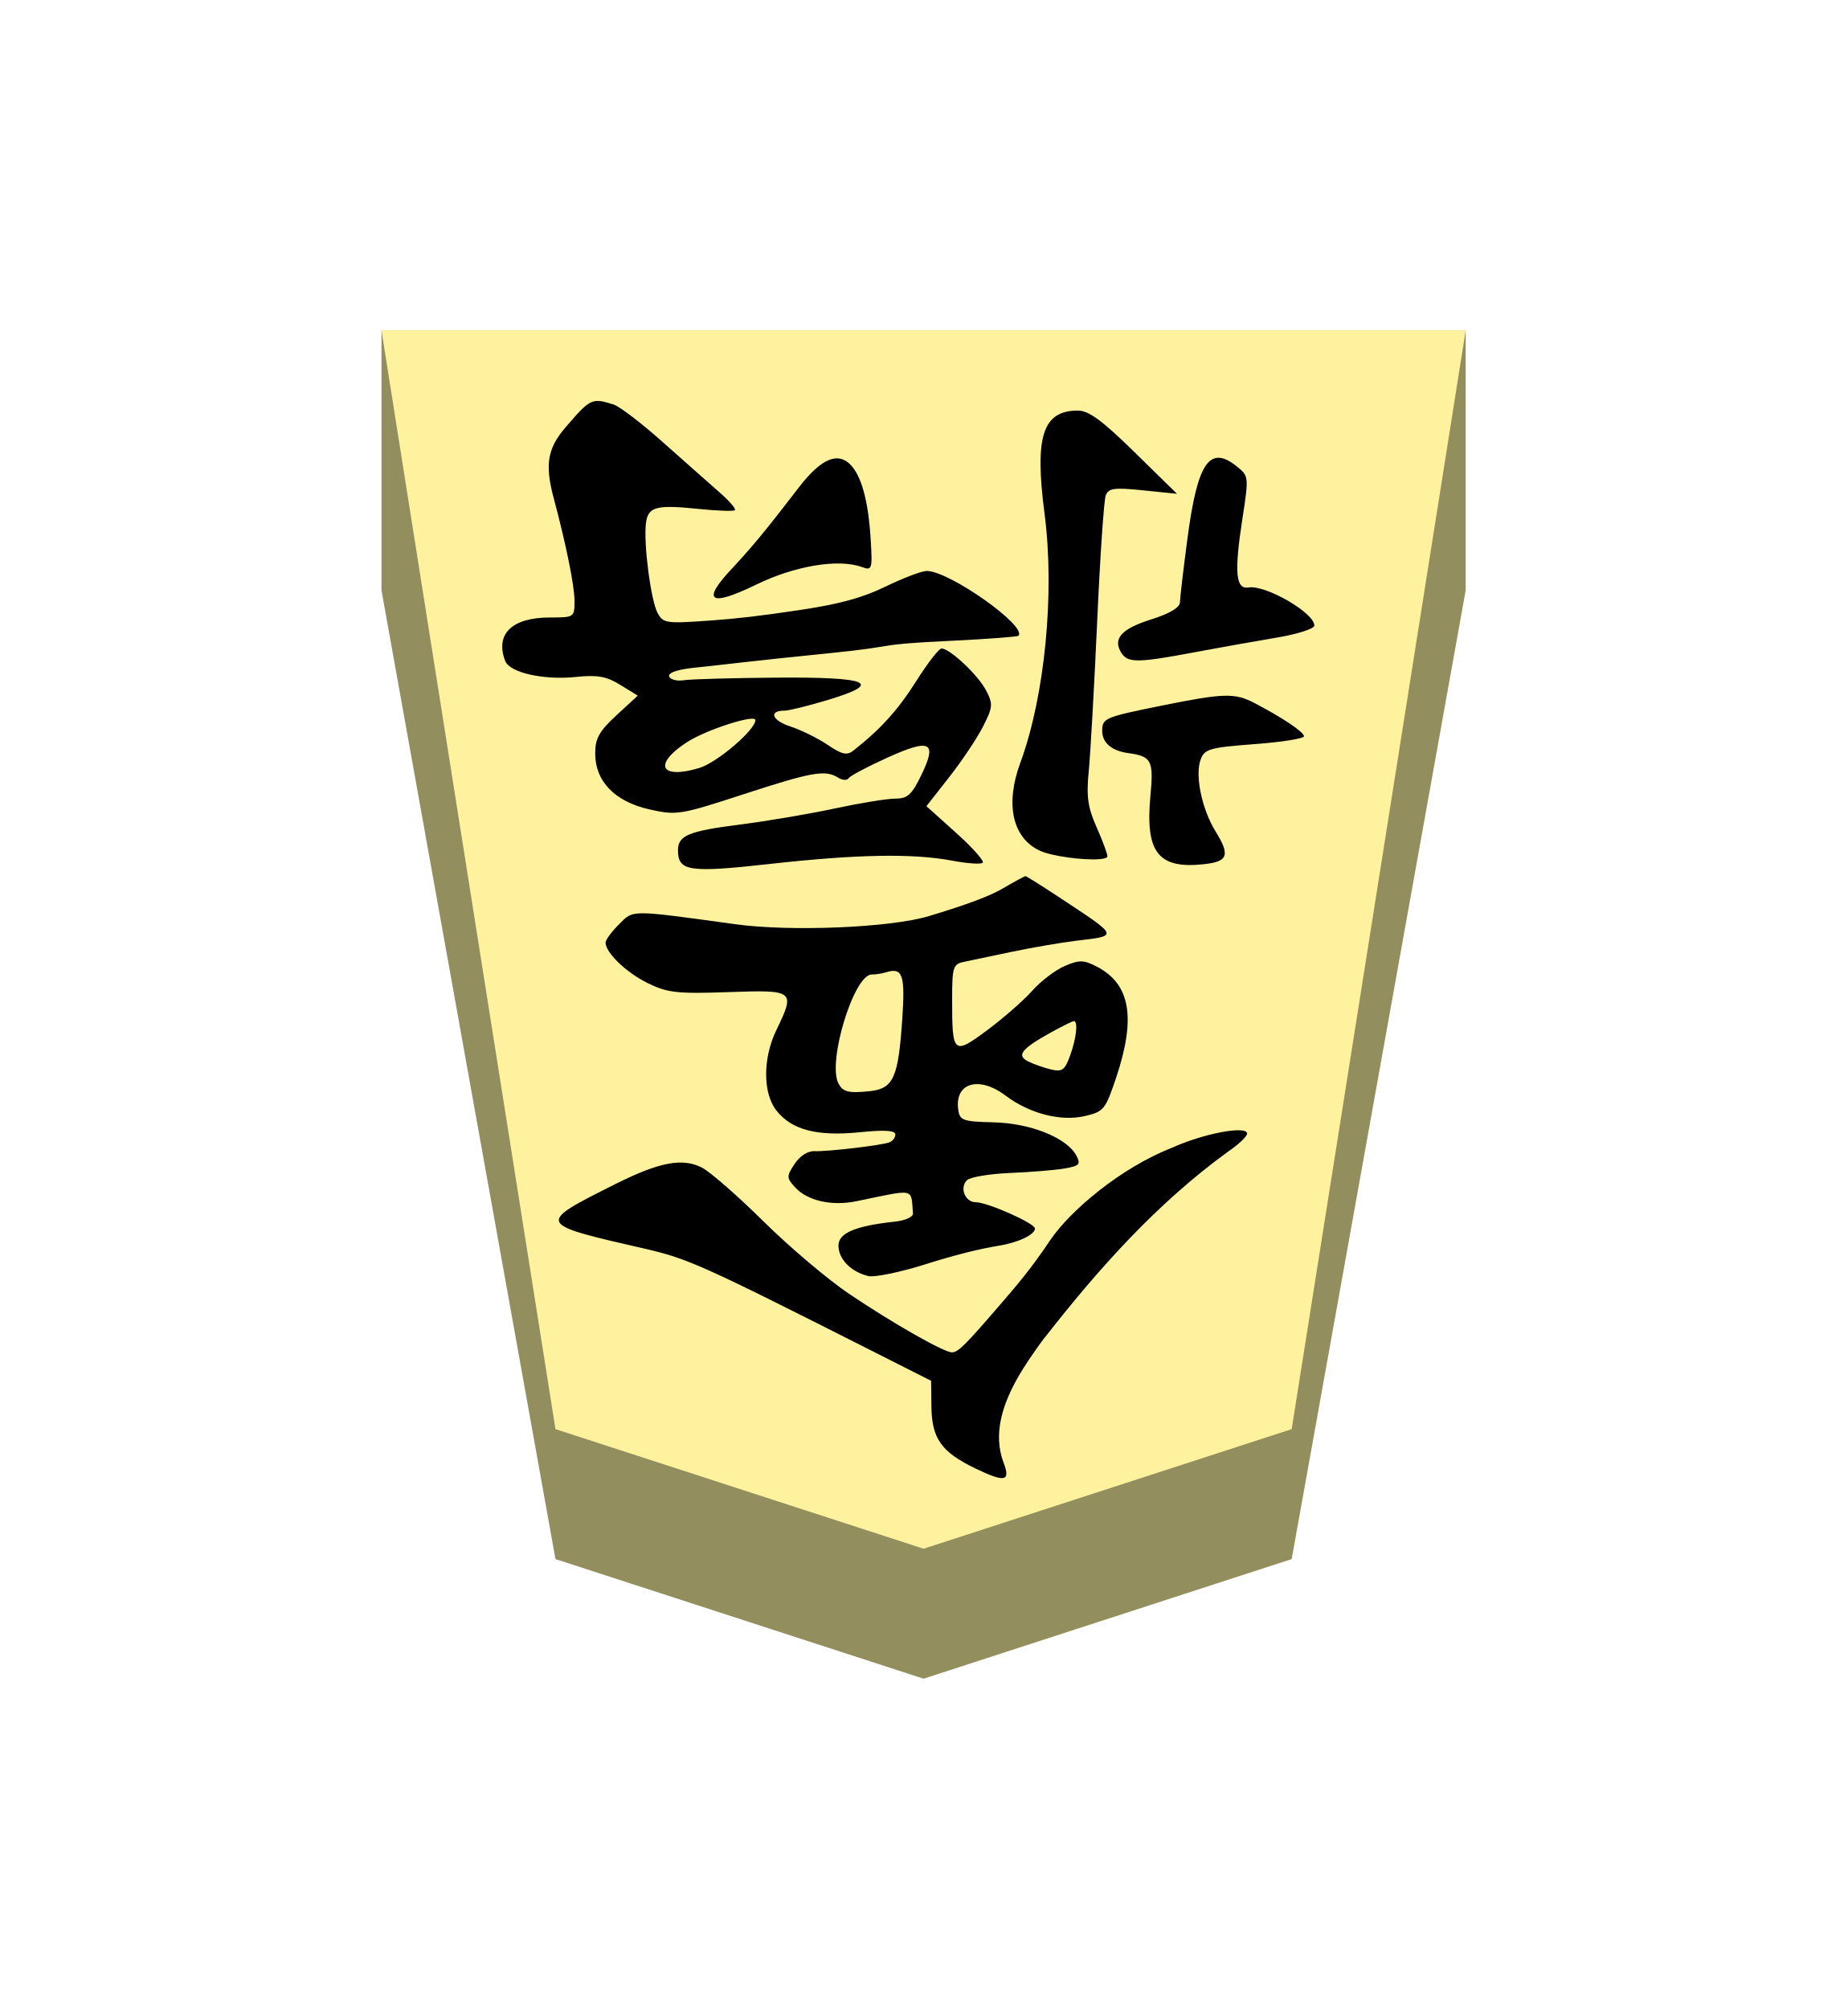
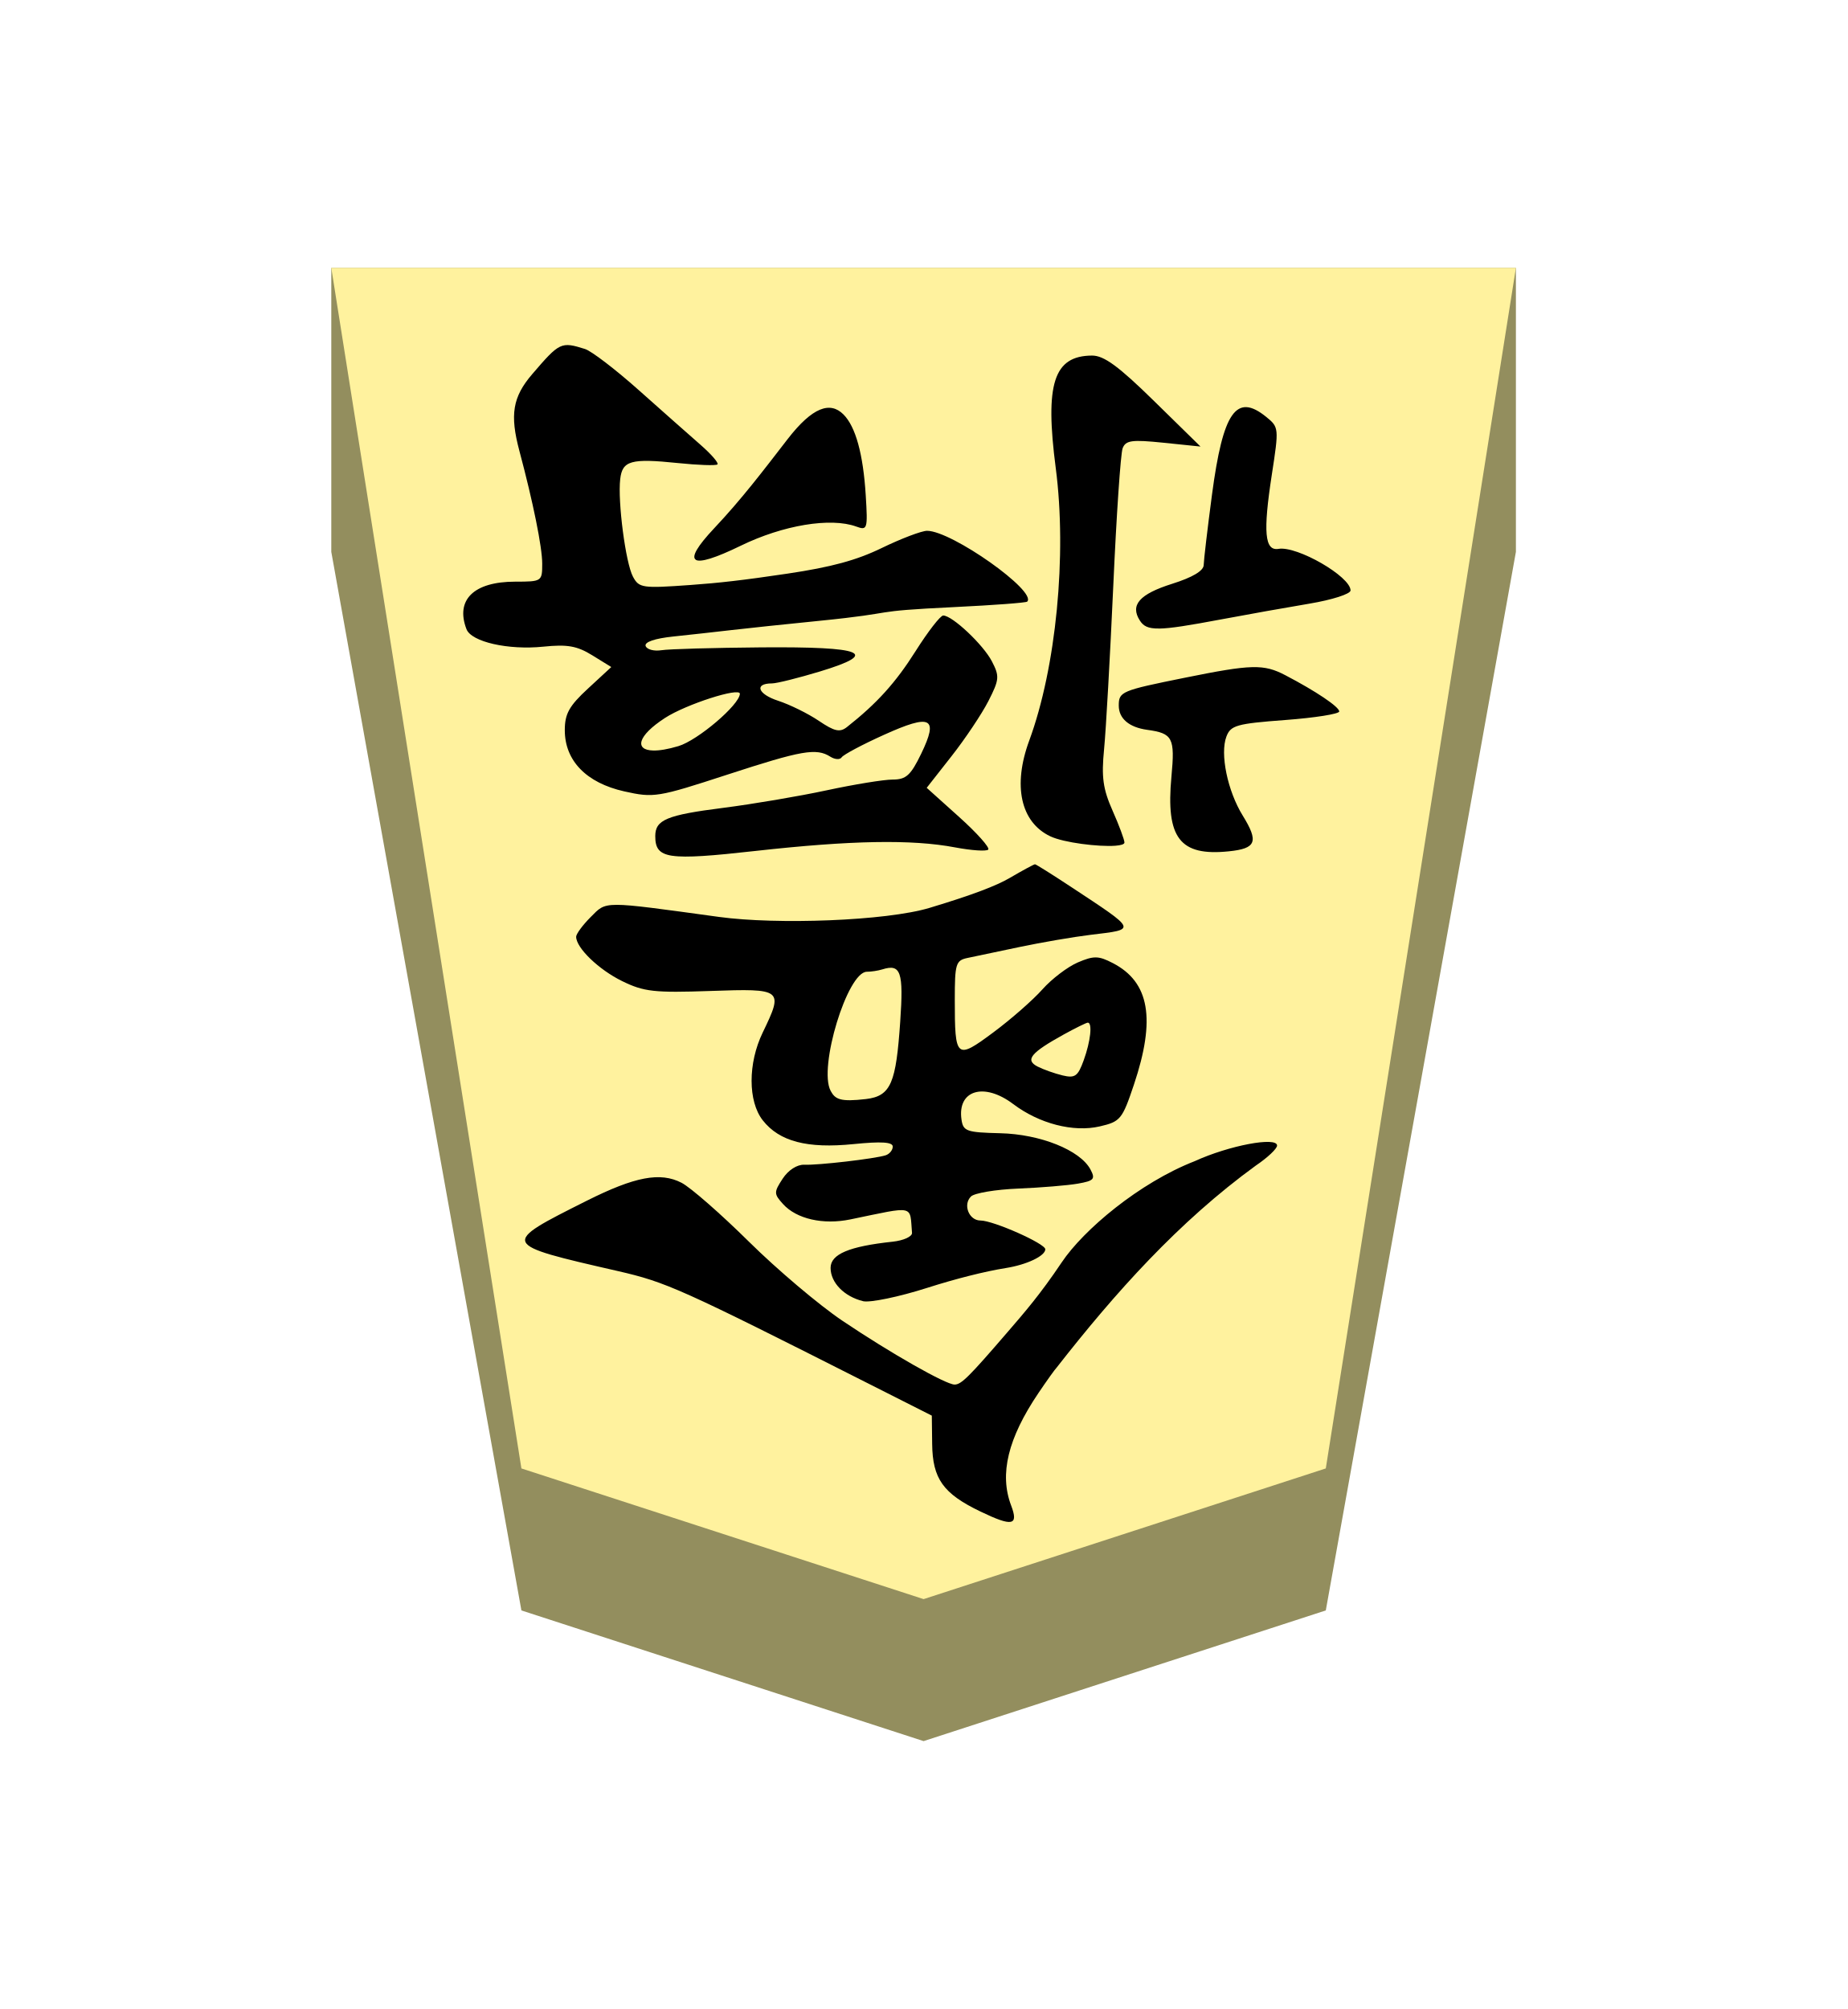
- <svg xmlns="http://www.w3.org/2000/svg" viewBox="-3.469 -3.773 45.489 49.466" version="1.1" id="svg1" xml:space="preserve">
+ <svg xmlns="http://www.w3.org/2000/svg" viewBox="-1.542 -1.677 41.634 45.274" version="1.1" id="svg1" xml:space="preserve">
  <defs id="defs1" />
  <g id="layer1" transform="translate(-84.72499,-164.64)">
    <path style="fill:#938e5e;fill-opacity:1;fill-rule:evenodd;stroke:none;stroke-width:0.965;stroke-linecap:round;stroke-linejoin:round;stroke-dasharray:none;stroke-opacity:1;paint-order:stroke fill markers" d="m 90.65,169 v 6.4 l 4.285,23.855 9.065,2.945 9.065,-2.945 L 117.35,175.4 V 169 Z" id="path12" />
    <path style="display:inline;fill:#fff29e;fill-opacity:1;fill-rule:evenodd;stroke:none;stroke-width:0.36;stroke-linecap:round;stroke-linejoin:round;paint-order:stroke fill markers" d="M 104,199 94.935,196.055 90.65,169 h 26.7 l -4.285,27.055 z" id="path13-6" />
    <path id="path1" style="display:inline;fill:#000000;stroke-width:0.482" d="m 102.039,171.742 c -0.105,0.02 -0.098,0.141 -0.012,0.368 0.269,0.708 0.073,1.515 -0.616,2.535 -0.189,0.28 -0.374,0.538 -0.41,0.573 -1.319,1.688 -2.75,3.288 -4.49,4.553 -0.263,0.177 -0.478,0.38 -0.478,0.45 0,0.207 1.084,0.002 1.855,-0.351 1.253,-0.488 2.509,-1.55 2.999,-2.281 0.49,-0.731 0.848,-1.138 1.198,-1.545 0.896,-1.041 1.065,-1.209 1.217,-1.209 0.198,0 1.45,0.712 2.534,1.442 0.521,0.351 1.466,1.15 2.099,1.776 0.633,0.626 1.317,1.224 1.52,1.329 0.48,0.248 1.05,0.14 2.134,-0.403 1.958,-0.982 1.961,-0.977 -0.693,-1.585 -1.101,-0.253 -1.388,-0.381 -5.716,-2.569 l -1.365,-0.69 -0.008,-0.637 c -0.009,-0.786 -0.246,-1.119 -1.086,-1.523 -0.361,-0.174 -0.578,-0.254 -0.683,-0.233 z m 3.327,4.972 c -0.158,-0.038 -0.81,0.097 -1.449,0.301 -0.639,0.204 -1.295,0.37 -1.77,0.446 -0.475,0.075 -0.89,0.274 -0.89,0.423 0,0.128 1.172,0.648 1.461,0.648 0.259,0 0.401,0.355 0.215,0.541 -0.078,0.078 -0.558,0.158 -1.068,0.179 -0.51,0.021 -1.114,0.071 -1.342,0.111 -0.365,0.064 -0.399,0.104 -0.283,0.321 0.233,0.434 1.129,0.794 2.036,0.815 0.756,0.018 0.832,0.045 0.87,0.308 0.096,0.664 -0.508,0.846 -1.165,0.35 -0.587,-0.443 -1.357,-0.642 -1.952,-0.504 -0.465,0.108 -0.507,0.159 -0.769,0.94 -0.497,1.481 -0.353,2.312 0.475,2.74 0.323,0.167 0.428,0.169 0.789,0.015 0.229,-0.098 0.588,-0.371 0.798,-0.607 0.21,-0.237 0.706,-0.672 1.103,-0.967 0.841,-0.626 0.872,-0.6 0.872,0.736 0,0.809 -0.023,0.884 -0.287,0.939 -0.158,0.033 -0.688,0.145 -1.179,0.248 -0.491,0.103 -1.207,0.226 -1.593,0.273 -1.049,0.127 -1.066,0.087 0.446,1.085 h 2.5e-4 c 0.42,0.277 0.783,0.505 0.805,0.505 0.023,1.6e-4 0.281,-0.139 0.573,-0.31 0.293,-0.171 0.819,-0.376 1.802,-0.672 0.983,-0.296 3.446,-0.382 4.743,-0.205 2.658,0.364 2.53,0.364 2.895,-9.6e-4 0.181,-0.181 0.329,-0.382 0.329,-0.445 0,-0.251 -0.509,-0.742 -1.037,-1 -0.49,-0.24 -0.724,-0.266 -1.989,-0.222 -1.631,0.057 -1.651,0.041 -1.179,-0.937 0.335,-0.692 0.334,-1.552 -0.002,-1.979 -0.374,-0.476 -1.001,-0.64 -2.044,-0.535 -0.626,0.063 -0.885,0.047 -0.885,-0.056 0,-0.079 0.072,-0.167 0.159,-0.196 0.242,-0.078 1.525,-0.227 1.834,-0.213 0.162,0.007 0.361,-0.12 0.488,-0.314 0.201,-0.307 0.2,-0.342 -0.009,-0.573 -0.303,-0.335 -0.904,-0.472 -1.517,-0.345 -1.475,0.304 -1.335,0.334 -1.389,-0.303 -0.007,-0.083 0.188,-0.172 0.433,-0.199 0.983,-0.105 1.402,-0.281 1.402,-0.591 0,-0.332 -0.307,-0.646 -0.733,-0.75 z m 0.73,4.742 c 0.279,0.522 -0.379,2.682 -0.817,2.682 -0.098,0 -0.254,0.024 -0.348,0.053 -0.418,0.132 -0.482,-0.054 -0.404,-1.178 0.095,-1.37 0.202,-1.678 0.774,-1.744 0.572,-0.066 0.69,-0.01 0.795,0.186 z m -5.228,0.346 c 0.179,0.043 0.433,0.133 0.564,0.2 0.287,0.148 0.154,0.311 -0.592,0.723 -0.265,0.146 -0.509,0.266 -0.541,0.266 -0.108,0 -0.063,-0.42 0.092,-0.847 0.131,-0.363 0.196,-0.409 0.478,-0.342 z m 8.794,4.95 c -0.318,-0.047 -0.884,-0.002 -1.877,0.109 -2.146,0.239 -3.522,0.264 -4.492,0.08 -0.371,-0.07 -0.709,-0.093 -0.75,-0.05 -0.041,0.043 0.254,0.374 0.656,0.735 l 0.731,0.657 -0.561,0.715 c -0.309,0.393 -0.682,0.952 -0.83,1.241 -0.246,0.483 -0.253,0.557 -0.079,0.893 0.195,0.377 0.893,1.034 1.098,1.034 0.064,0 0.344,-0.362 0.624,-0.805 0.448,-0.709 0.87,-1.176 1.545,-1.708 0.16,-0.126 0.28,-0.1 0.635,0.14 0.241,0.163 0.653,0.366 0.917,0.452 0.46,0.15 0.545,0.391 0.139,0.391 -0.108,0 -0.596,0.122 -1.085,0.27 -1.36,0.413 -0.995,0.561 1.334,0.542 1.065,-0.009 2.074,-0.037 2.242,-0.064 0.168,-0.026 0.328,0.016 0.356,0.095 0.031,0.089 -0.205,0.17 -0.624,0.214 -0.371,0.039 -0.961,0.104 -1.311,0.145 -0.35,0.041 -1.235,0.134 -1.966,0.207 -1.93,0.192 -0.994,0.212 -3.075,0.312 -0.868,0.042 -1.599,0.097 -1.624,0.122 -0.23,0.23 1.701,1.596 2.257,1.596 0.122,0 0.583,-0.175 1.026,-0.39 0.565,-0.274 1.127,-0.427 2.119,-0.575 0.992,-0.148 1.552,-0.211 2.186,-0.256 1.088,-0.078 1.161,-0.068 1.298,0.188 0.165,0.308 0.346,1.692 0.287,2.199 -0.048,0.416 -0.243,0.47 -1.299,0.361 -0.456,-0.047 -0.857,-0.061 -0.892,-0.031 -0.035,0.03 0.137,0.229 0.382,0.443 0.245,0.214 0.871,0.768 1.392,1.232 0.52,0.464 1.065,0.88 1.21,0.926 0.541,0.169 0.571,0.155 1.189,-0.565 0.443,-0.516 0.509,-0.914 0.29,-1.733 -0.309,-1.157 -0.514,-2.167 -0.514,-2.539 0,-0.4 0.009,-0.406 0.609,-0.406 0.933,0 1.352,-0.409 1.098,-1.071 -0.11,-0.286 -0.94,-0.475 -1.731,-0.394 -0.544,0.056 -0.761,0.017 -1.105,-0.195 l -0.428,-0.264 0.524,-0.484 c 0.426,-0.393 0.524,-0.569 0.524,-0.939 0,-0.688 -0.485,-1.187 -1.339,-1.379 -0.668,-0.149 -0.752,-0.136 -2.321,0.376 -1.687,0.55 -2.008,0.606 -2.326,0.405 -0.103,-0.065 -0.218,-0.071 -0.255,-0.013 -0.037,0.058 -0.464,0.286 -0.95,0.505 -1.066,0.482 -1.238,0.395 -0.842,-0.424 0.237,-0.489 0.341,-0.583 0.644,-0.583 0.199,0 0.867,-0.109 1.486,-0.242 0.618,-0.133 1.669,-0.311 2.335,-0.396 1.27,-0.161 1.529,-0.269 1.529,-0.636 0,-0.258 -0.07,-0.397 -0.387,-0.444 z m -12.542,0.1 c -0.618,0.063 -0.677,0.215 -0.313,0.805 0.342,0.553 0.516,1.393 0.368,1.781 -0.096,0.253 -0.229,0.291 -1.325,0.373 -0.67,0.05 -1.218,0.137 -1.218,0.193 0,0.103 0.526,0.457 1.214,0.816 0.49,0.256 0.758,0.249 2.27,-0.057 1.431,-0.289 1.485,-0.312 1.485,-0.628 0,-0.291 -0.233,-0.489 -0.64,-0.545 -0.577,-0.079 -0.629,-0.179 -0.547,-1.055 0.129,-1.384 -0.188,-1.797 -1.294,-1.683 z m 2.558,0.126 c -0.125,0.009 -0.205,0.033 -0.205,0.072 0,0.062 0.12,0.386 0.268,0.719 0.217,0.49 0.253,0.755 0.191,1.386 -0.042,0.429 -0.135,2.083 -0.207,3.675 -0.071,1.592 -0.166,2.989 -0.211,3.105 -0.069,0.179 -0.206,0.198 -0.918,0.125 l -0.837,-0.086 1.047,1.026 c 0.802,0.786 1.129,1.025 1.398,1.024 0.864,-0.005 1.066,-0.633 0.817,-2.539 -0.255,-1.958 -0.008,-4.493 0.598,-6.137 0.375,-1.016 0.194,-1.839 -0.473,-2.157 -0.304,-0.145 -1.094,-0.241 -1.469,-0.213 z m 10.419,2.146 c 0.417,0.01 0.361,0.325 -0.269,0.734 -0.472,0.307 -1.694,0.7 -1.687,0.543 0.01,-0.249 0.948,-1.047 1.384,-1.178 0.241,-0.072 0.432,-0.103 0.571,-0.099 z m -11.406,2.748 c -0.258,0.003 -0.673,0.071 -1.383,0.204 -0.596,0.112 -1.499,0.273 -2.007,0.358 -0.508,0.085 -0.924,0.218 -0.924,0.297 0,0.313 1.203,1.008 1.624,0.937 0.312,-0.052 0.35,0.376 0.151,1.669 -0.163,1.056 -0.161,1.072 0.127,1.306 0.673,0.545 0.973,0.115 1.221,-1.754 0.101,-0.762 0.185,-1.476 0.187,-1.585 0.002,-0.13 0.25,-0.278 0.71,-0.423 0.737,-0.232 0.954,-0.478 0.729,-0.828 -0.079,-0.123 -0.179,-0.184 -0.437,-0.18 z m 10.445,1.55 c -0.102,-0.066 -0.442,0.038 -1.015,0.317 -0.955,0.465 -2.025,0.642 -2.603,0.432 -0.251,-0.092 -0.261,-0.059 -0.214,0.702 0.058,0.934 0.228,1.55 0.503,1.825 0.297,0.297 0.695,0.171 1.258,-0.557 0.563,-0.728 1.028,-1.343 1.656,-2.01 0.38,-0.404 0.516,-0.641 0.414,-0.707 z" transform="rotate(180,104,184.5)" />
  </g>
</svg>
